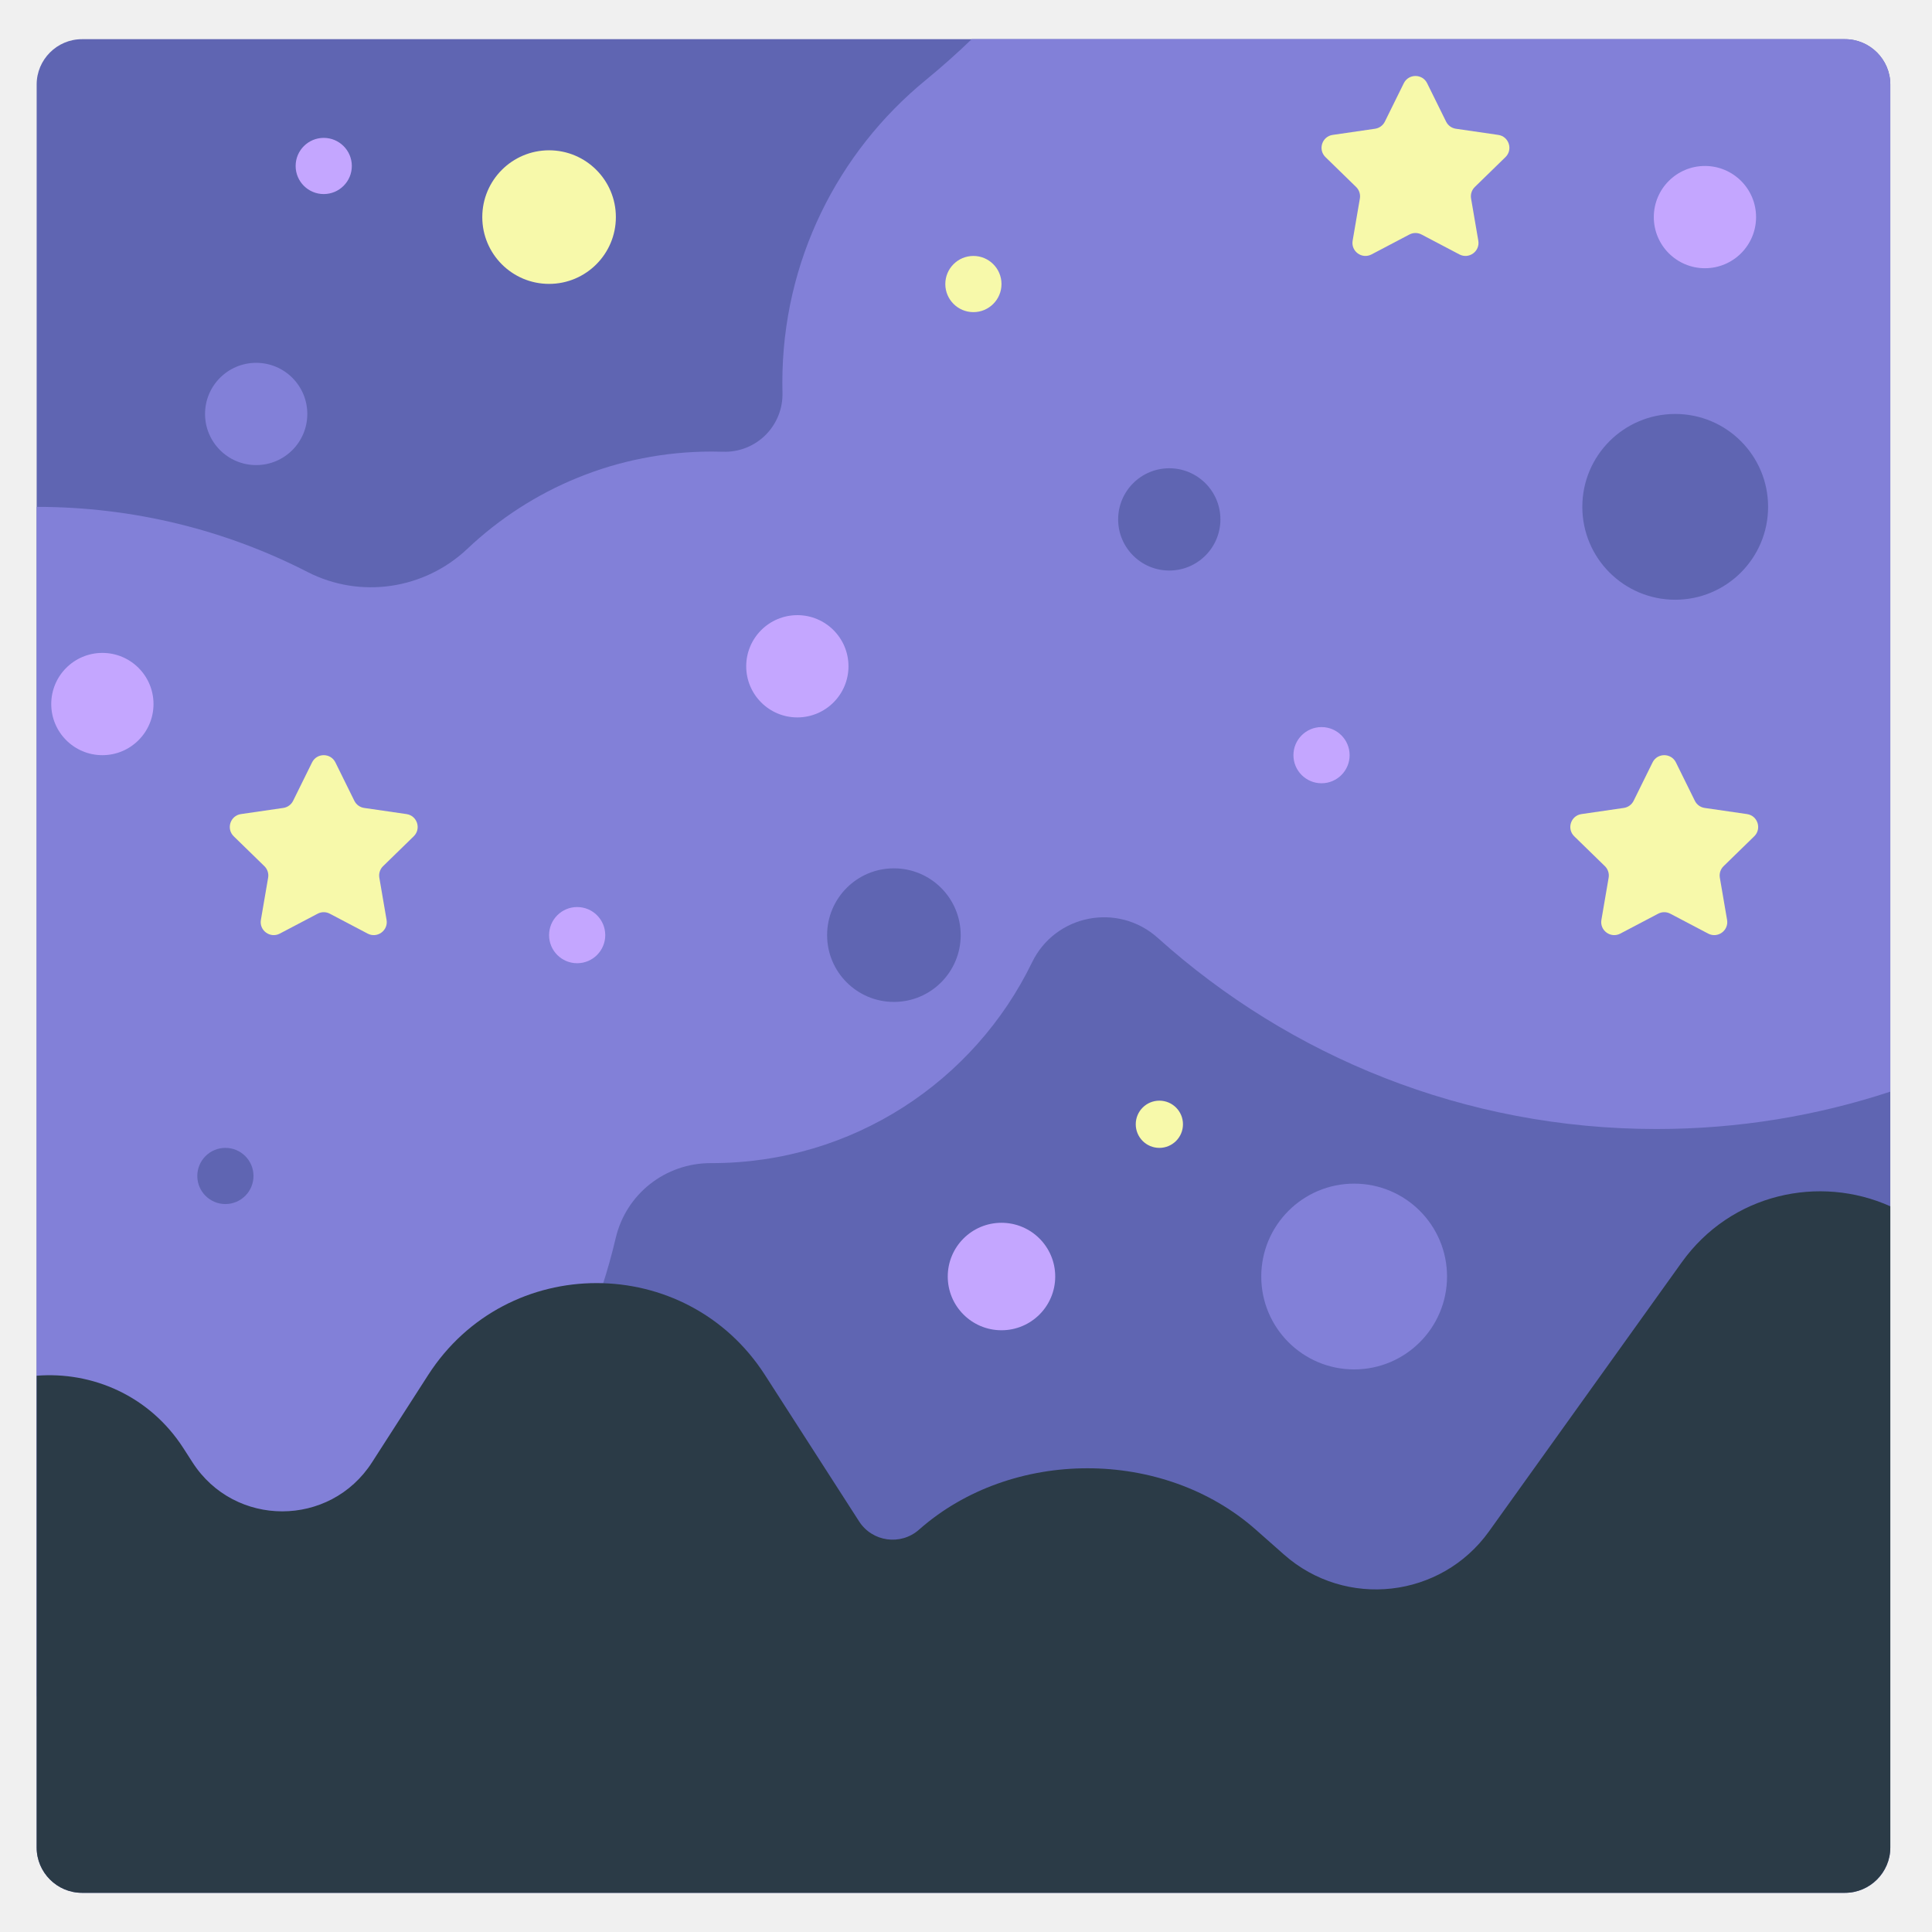
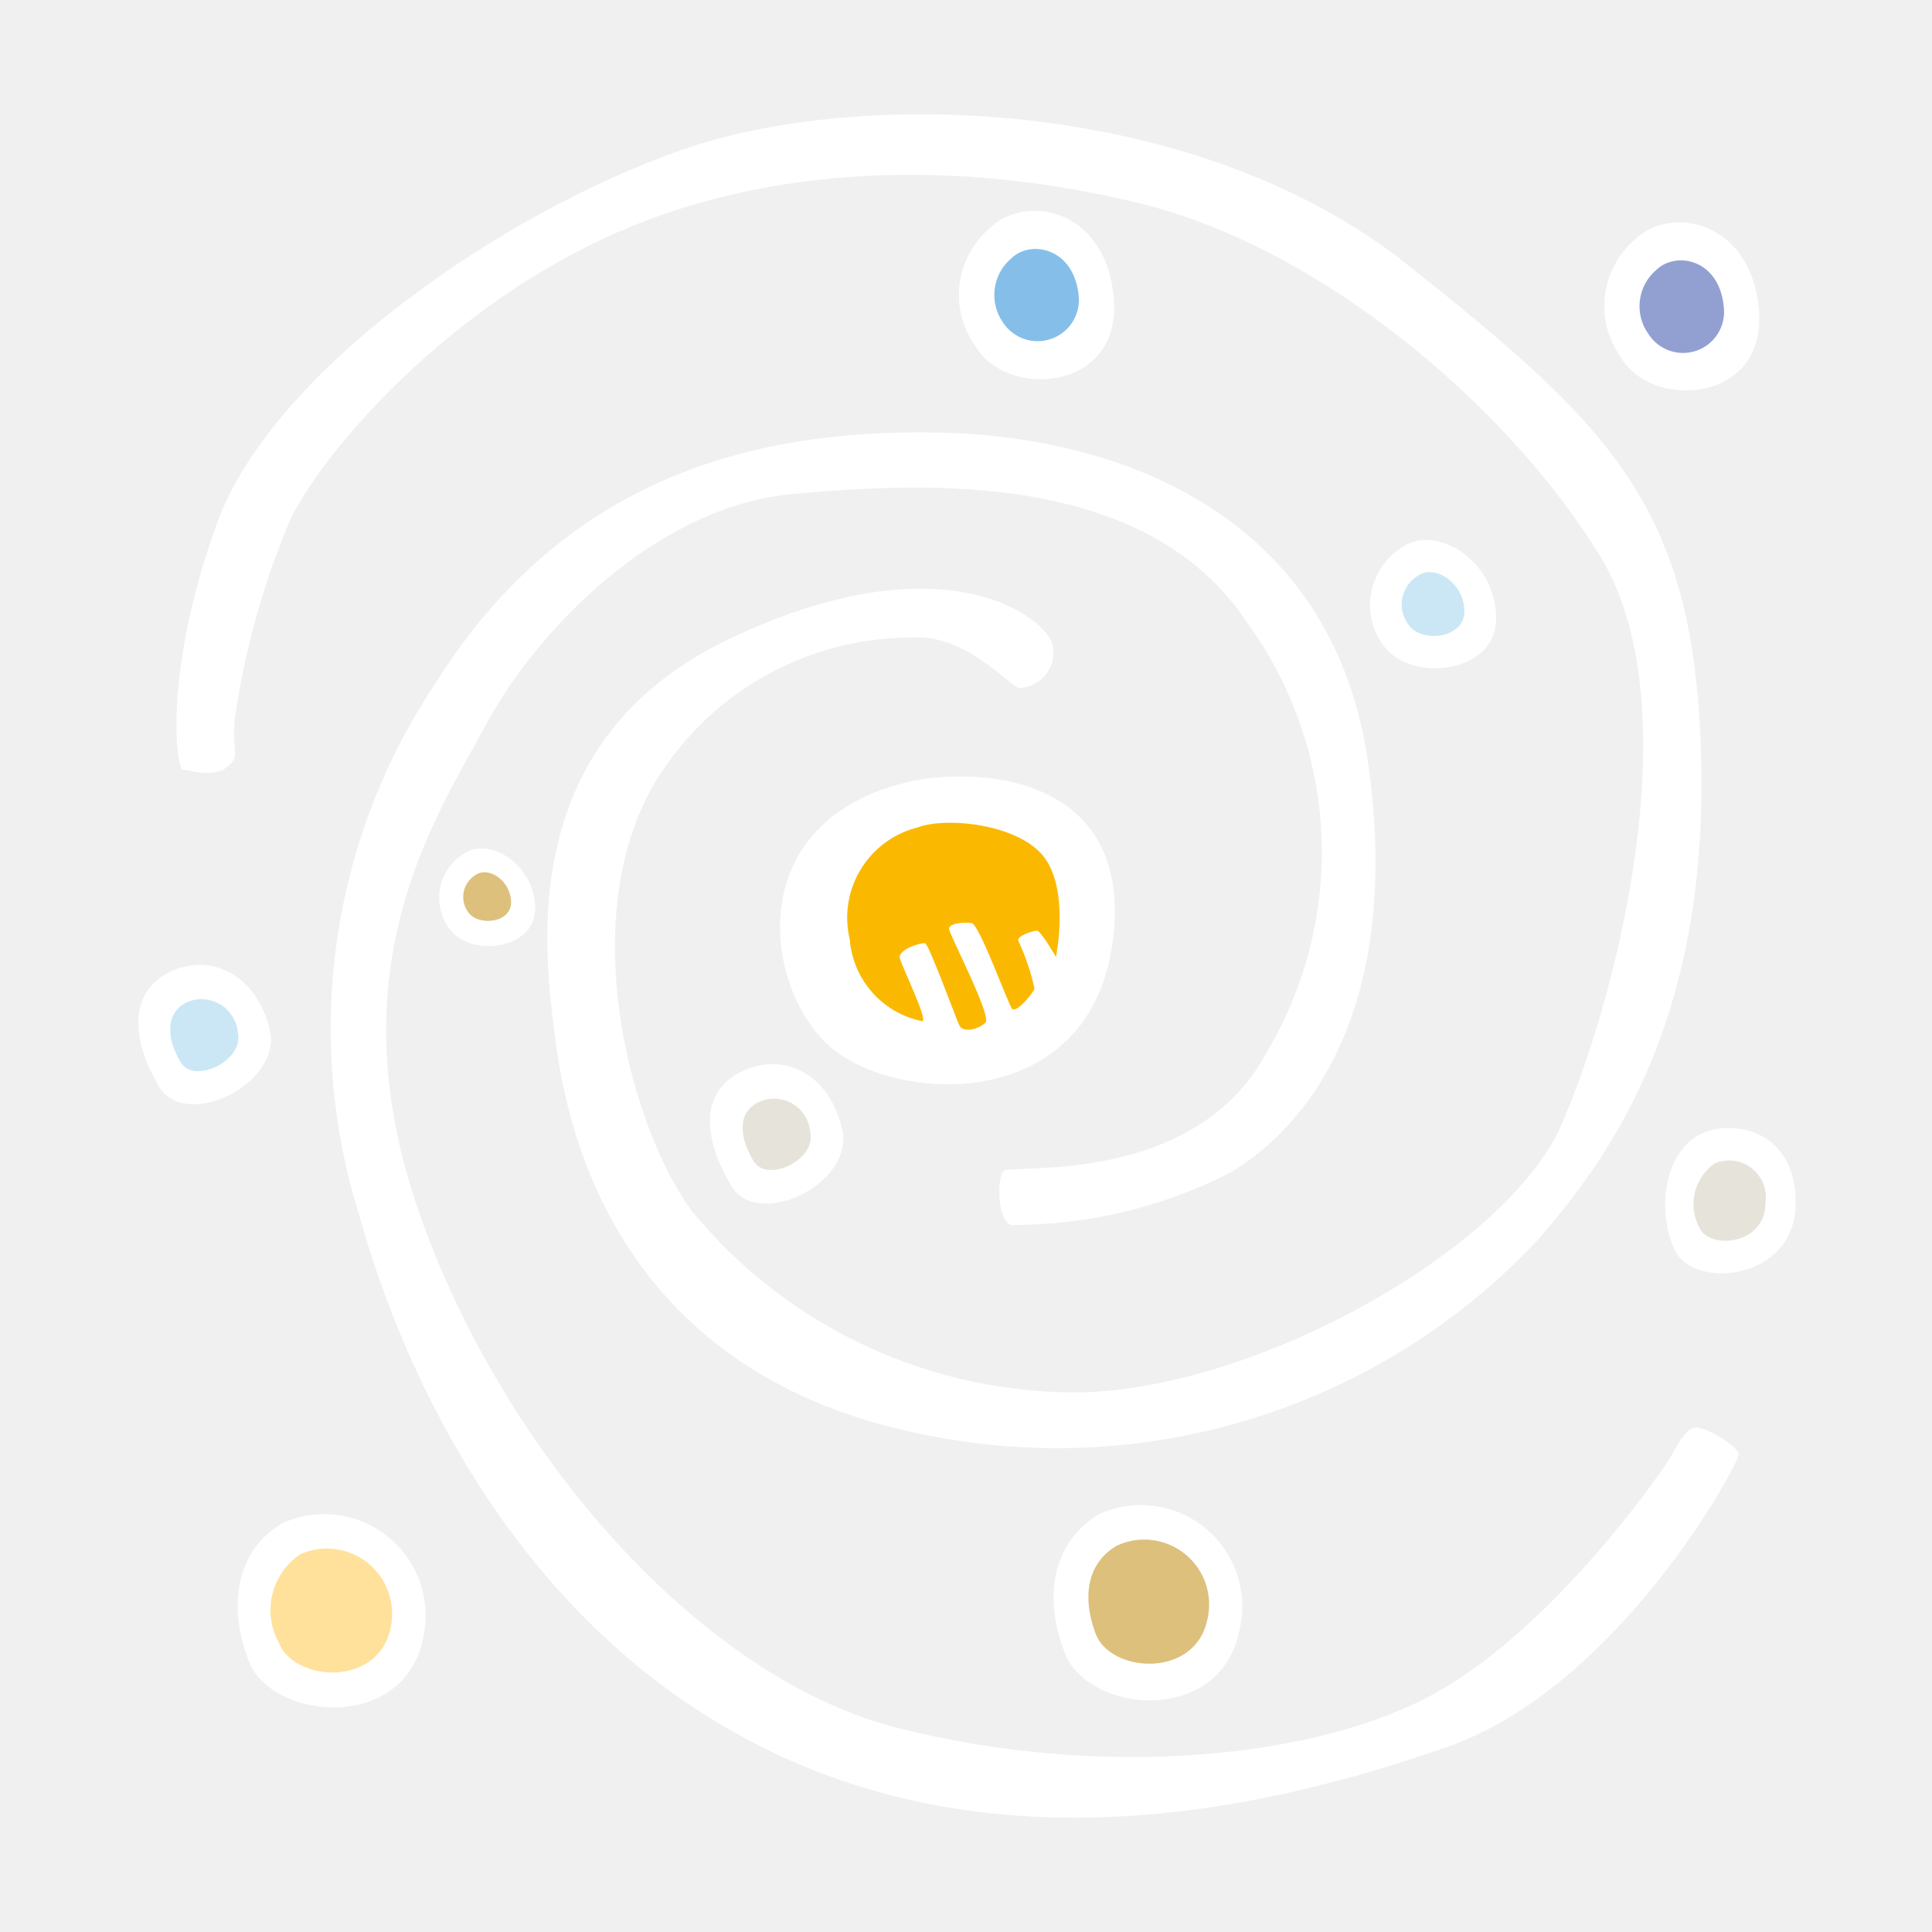
- <svg xmlns="http://www.w3.org/2000/svg" width="800px" height="800px" viewBox="0 0 512 512" aria-hidden="true" role="img" class="iconify iconify--fxemoji" preserveAspectRatio="xMidYMid meet">
-   <path fill="#5F65B2" d="M488.951 10.383H21.716c-6.6 0-12 5.4-12 12v467.234c0 6.6 5.4 12 12 12H488.95c6.6 0 12-5.4 12-12V22.383c.001-6.6-5.399-12-11.999-12z" />
-   <path fill="#8280D8" d="M488.951 10.383H257.513a202.203 202.203 0 0 1-12.238 10.88c-23.164 18.991-37.945 47.829-37.945 80.12c0 .881.011 1.759.033 2.635a15.253 15.253 0 0 1-15.767 15.697a94.765 94.765 0 0 0-2.974-.046c-25.083 0-47.876 9.796-64.766 25.771c-11.403 10.784-28.374 13.309-42.341 6.149c-21.533-11.039-45.938-17.265-71.799-17.265v315.258c74.614 0 137.11-51.844 153.452-121.474c2.752-11.727 13.182-19.897 25.228-19.868h.226c37.339 0 69.605-21.706 84.874-53.189c6.18-12.742 22.812-15.95 33.346-6.484c35.03 31.479 81.354 50.635 132.158 50.635c21.639 0 42.462-3.483 61.951-9.904V22.383c0-6.6-5.4-12-12-12z" />
-   <path fill="#5F65B2" d="M59.732 319.087a7.444 7.444 0 1 1 0-14.889a7.444 7.444 0 0 1 0 14.889zm177.162-53.566c-9.776 0-17.701-7.925-17.701-17.701s7.925-17.701 17.701-17.701s17.701 7.925 17.701 17.701s-7.925 17.701-17.701 17.701zm72.977-114.324c-7.484 0-13.55-6.067-13.55-13.55c0-7.483 6.067-13.55 13.55-13.55c7.483 0 13.55 6.067 13.55 13.55c0 7.484-6.067 13.55-13.55 13.55zm134.077 7.738c-13.595 0-24.616-11.021-24.616-24.616c0-13.595 11.021-24.616 24.616-24.616c13.595 0 24.616 11.021 24.616 24.616c-.001 13.595-11.021 24.616-24.616 24.616z" />
-   <path fill="#2B3B47" d="M21.716 501.617H488.95c6.6 0 12-5.4 12-12V319.682c-18.713-8.416-42.152-3.472-55.287 14.866l-51.058 71.277c-12.713 17.747-37.984 20.606-54.34 6.148l-7.456-6.591c-24.548-21.699-64.717-21.699-89.265 0c-4.849 4.286-12.377 3.242-15.877-2.201l-24.938-38.783c-20.888-32.486-68.377-32.486-89.265 0L98.585 387.54c-11.131 17.311-36.436 17.311-47.567 0l-2.397-3.727c-9.002-13.999-24.211-20.398-38.904-19.231v125.035c-.001 6.6 5.399 12 11.999 12z" />
-   <path fill="#8280D8" d="M81.44 109.703c0 7.483-6.067 13.55-13.55 13.55c-7.483 0-13.55-6.067-13.55-13.55c0-7.483 6.067-13.55 13.55-13.55c7.484 0 13.55 6.067 13.55 13.55zm277.423 203.974c-13.595 0-24.616 11.021-24.616 24.616s11.021 24.616 24.616 24.616c13.595 0 24.616-11.021 24.616-24.616s-11.021-24.616-24.616-24.616z" />
-   <path fill="#C4A6FF" d="M465.377 57.533c0 7.483-6.067 13.55-13.55 13.55s-13.55-6.067-13.55-13.55s6.067-13.55 13.55-13.55s13.55 6.067 13.55 13.55zM211.305 163.022c-7.483 0-13.55 6.067-13.55 13.55s6.067 13.55 13.55 13.55s13.55-6.067 13.55-13.55s-6.066-13.55-13.55-13.55zM27.131 173.028c-7.483 0-13.55 6.067-13.55 13.55s6.067 13.55 13.55 13.55s13.55-6.067 13.55-13.55s-6.067-13.55-13.55-13.55zm125.823 67.348a7.444 7.444 0 1 0 0 14.889a7.444 7.444 0 0 0 0-14.889zm197.265-47.691a7.444 7.444 0 1 0 0 14.889a7.444 7.444 0 0 0 0-14.889zM85.792 36.54a7.444 7.444 0 1 0 0 14.889a7.444 7.444 0 0 0 0-14.889zm179.612 287.512c-7.865 0-14.24 6.376-14.24 14.24s6.376 14.24 14.24 14.24s14.24-6.376 14.24-14.24s-6.375-14.24-14.24-14.24z" />
-   <path fill="#F7F9AA" d="M88.887 202.052l5.019 10.17a3.45 3.45 0 0 0 2.599 1.888l11.223 1.631c2.831.411 3.961 3.89 1.913 5.887l-8.121 7.916a3.453 3.453 0 0 0-.993 3.055l1.917 11.178c.484 2.82-2.476 4.97-5.008 3.638l-10.038-5.277a3.449 3.449 0 0 0-3.212 0l-10.038 5.277c-2.532 1.331-5.491-.819-5.008-3.638l1.917-11.178a3.45 3.45 0 0 0-.993-3.055l-8.121-7.916c-2.048-1.997-.918-5.476 1.913-5.887l11.223-1.631a3.45 3.45 0 0 0 2.599-1.888l5.019-10.17c1.266-2.565 4.924-2.565 6.19 0zm349.059 0l-5.019 10.17a3.45 3.45 0 0 1-2.599 1.888l-11.223 1.631c-2.831.411-3.961 3.89-1.913 5.887l8.121 7.916a3.453 3.453 0 0 1 .993 3.055l-1.917 11.178c-.484 2.82 2.476 4.97 5.008 3.638l10.038-5.277a3.449 3.449 0 0 1 3.212 0l10.038 5.277c2.532 1.331 5.491-.819 5.008-3.638l-1.917-11.178a3.45 3.45 0 0 1 .993-3.055l8.121-7.916c2.048-1.997.918-5.476-1.913-5.887l-11.223-1.631a3.45 3.45 0 0 1-2.599-1.888l-5.019-10.17c-1.266-2.565-4.924-2.565-6.19 0zM372.019 22.061L367 32.231a3.45 3.45 0 0 1-2.599 1.888l-11.223 1.631c-2.831.411-3.961 3.89-1.913 5.887l8.121 7.916a3.453 3.453 0 0 1 .993 3.055l-1.917 11.178c-.484 2.82 2.476 4.97 5.008 3.638l10.038-5.277a3.449 3.449 0 0 1 3.212 0l10.038 5.277c2.532 1.331 5.491-.819 5.008-3.638l-1.917-11.178a3.45 3.45 0 0 1 .993-3.055l8.121-7.916c2.048-1.997.918-5.476-1.913-5.887l-11.223-1.631a3.45 3.45 0 0 1-2.599-1.888l-5.019-10.17c-1.266-2.565-4.924-2.565-6.19 0zM145.511 39.832c-9.776 0-17.701 7.925-17.701 17.701s7.925 17.701 17.701 17.701s17.701-7.925 17.701-17.701s-7.925-17.701-17.701-17.701zm112.45 27.997a7.444 7.444 0 1 0 0 14.889a7.444 7.444 0 0 0 0-14.889zm49.282 223.858a6.257 6.257 0 1 0 0 12.514a6.257 6.257 0 0 0 0-12.514z" />
+ <svg xmlns="http://www.w3.org/2000/svg" width="800px" height="800px" viewBox="0 0 64 64" fill="#000000">
+   <g id="SVGRepo_bgCarrier" stroke-width="0" />
+   <g id="SVGRepo_tracerCarrier" stroke-linecap="round" stroke-linejoin="round" />
+   <g id="SVGRepo_iconCarrier">
+     <path d="m6.06 25.5c.21 0 1 .29 1.46-.09s.17-.37.25-1.54a26.66 26.66 0 0 1 1.83-6.62c1-2.13 4.92-6.79 10.38-9.34s11.92-2.62 17.83-1.16 12.09 6.62 15.19 11.66.46 14.92-1.29 18.88-9.71 8.58-15.71 8.83a16.45 16.45 0 0 1 -13.08-6c-2-2.71-3.84-9.46-1.34-14a9.93 9.93 0 0 1 8.63-5c1.75-.13 3.16 1.54 3.54 1.67a1.17 1.17 0 0 0 1.12-1.42c-.2-.92-3.62-3.58-10.7-.21s-6.17 10.25-5.77 13.3 2.08 11.2 12.5 13.12a21.83 21.83 0 0 0 20-6.46c2.25-2.58 5.59-7 5.46-15.62s-2.84-11.25-9.76-16.75-18-5.88-24-3.79-13.6 7.37-15.41 12.37-1.34 8.17-1.13 8.17zm50.13 21.79c-.38 0-.67.71-1 1.21s-3.75 5.41-7.63 7.58-11 2.88-17.79 1.17-13.38-9.54-16-17.42.67-12.75 2.33-15.83 5.59-7.21 10.13-7.63 11.77-.75 15.08 4.25a12.94 12.94 0 0 1 .69 14.17c-2.37 4.54-8.51 3.76-8.75 4s-.21 1.67.25 1.79a15.9 15.9 0 0 0 7.21-1.71c2.58-1.5 5.75-5.41 4.62-13.54s-8-10.87-14.25-11-12.41 1.58-16.62 8.25a20.61 20.61 0 0 0 -2.56 17.67c1.45 5.25 5.2 13.54 13.33 17.62s17 2 22.71 0 9.71-9.46 9.66-9.71-1.04-.87-1.41-.87zm-19.34-16c.8-5.71-4.58-5.9-6.79-5.38-5.41 1.29-4.79 6.59-2.71 8.63s8.71 2.46 9.5-3.29zm-12.29 4.21c-1.46.71-1.21 2.33-.33 3.79s4.08-.08 3.67-1.88-1.9-2.61-3.34-1.91zm-15.62-1.38c-.42-1.79-1.94-2.61-3.34-1.91s-1.2 2.33-.33 3.79 4.08-.09 3.67-1.88zm40.62-13.66c0-1.88-2-3.16-3.16-2.3a2.25 2.25 0 0 0 -.55 3.25c.88 1.21 3.75.92 3.71-.95zm-34.24 7.85a1.71 1.71 0 0 0 -.41 2.48c.66.92 2.85.69 2.82-.73s-1.54-2.4-2.41-1.75zm17.49-20.77a2.9 2.9 0 0 0 -.5 3.92c1 1.75 4.79 1.54 4.59-1.5s-2.9-3.56-4.09-2.42zm25.46 2.79c-.21-3-2.9-3.55-4.08-2.42a2.9 2.9 0 0 0 -.5 3.92c1 1.75 4.79 1.54 4.58-1.5zm-48.92 40.13c-1.41.83-1.87 2.54-1.12 4.54s5.17 2.41 5.79-.75a3.36 3.36 0 0 0 -4.67-3.79zm47.05-12.92c-1.25.54-1.55 2.54-.92 3.87s3.92 1 4-1.45-1.96-2.91-3.08-2.42z" fill="#ffffff" />
+     <path d="m30.4 27.41c.93-.36 3.37-.12 4.2 1s.38 3.29.38 3.29-.5-.87-.63-.87-.66.17-.62.33a7.45 7.45 0 0 1 .54 1.59c-.08.2-.62.83-.75.66s-1.08-2.79-1.33-2.83-.79 0-.75.21 1.41 2.87 1.21 3.08-.75.38-.88.08-1-2.66-1.12-2.7-.92.2-.84.5.92 2 .75 2.08a3 3 0 0 1 -2.41-2.71 3.08 3.08 0 0 1 2.25-3.71z" fill="#fab900" />
+     <path d="m25.13 36.51a1.2 1.2 0 0 1 1.71 1c.21.91-1.43 1.7-1.88.95s-.57-1.59.17-1.95z" fill="#e6e4da" />
+     <path d="m6.17 33.21a1.21 1.21 0 0 1 1.71 1c.21.92-1.43 1.71-1.88 1s-.57-1.63.17-2z" fill="#cbe7f5" />
+     <path d="m46.94 19.09c.57-.43 1.55.21 1.57 1.14s-1.41 1.08-1.84.48a1.11 1.11 0 0 1 .27-1.62z" fill="#cbe7f5" />
+     <path d="m15.73 29c.44-.33 1.18.16 1.2.87s-1.07.82-1.41.36a.85.85 0 0 1 .21-1.23z" fill="#ddc07c" />
+     <path d="m33.51 8.55c.64-.62 2.11-.34 2.23 1.32a1.37 1.37 0 0 1 -2.51.82 1.59 1.59 0 0 1 .28-2.14z" fill="#85bfe9" />
+     <path d="m54.88 8.93c.65-.62 2.12-.35 2.23 1.32a1.36 1.36 0 0 1 -2.5.82 1.58 1.58 0 0 1 .27-2.14z" fill="#92a0d1" />
+     <path d="m9.94 51.49a2.16 2.16 0 0 1 3 2.43c-.4 2-3.23 1.79-3.71.48a2.23 2.23 0 0 1 .71-2.91z" fill="#ffe19b" />
+     <path d="m36.4 50.16a3.36 3.36 0 0 1 4.66 3.84c-.62 3.16-5 2.79-5.79.75s-.27-3.75 1.13-4.59z" fill="#ffffff" />
+     <path d="m37 51.2a2.15 2.15 0 0 1 3 2.43c-.4 2-3.23 1.79-3.71.48s-.22-2.37.71-2.91z" fill="#ddc07c" />
+     <path d="m56.8 38.54a1.22 1.22 0 0 1 1.68 1.33c0 1.36-1.84 1.54-2.18.81a1.65 1.65 0 0 1 .5-2.14z" fill="#e6e4da" />
+   </g>
</svg>
